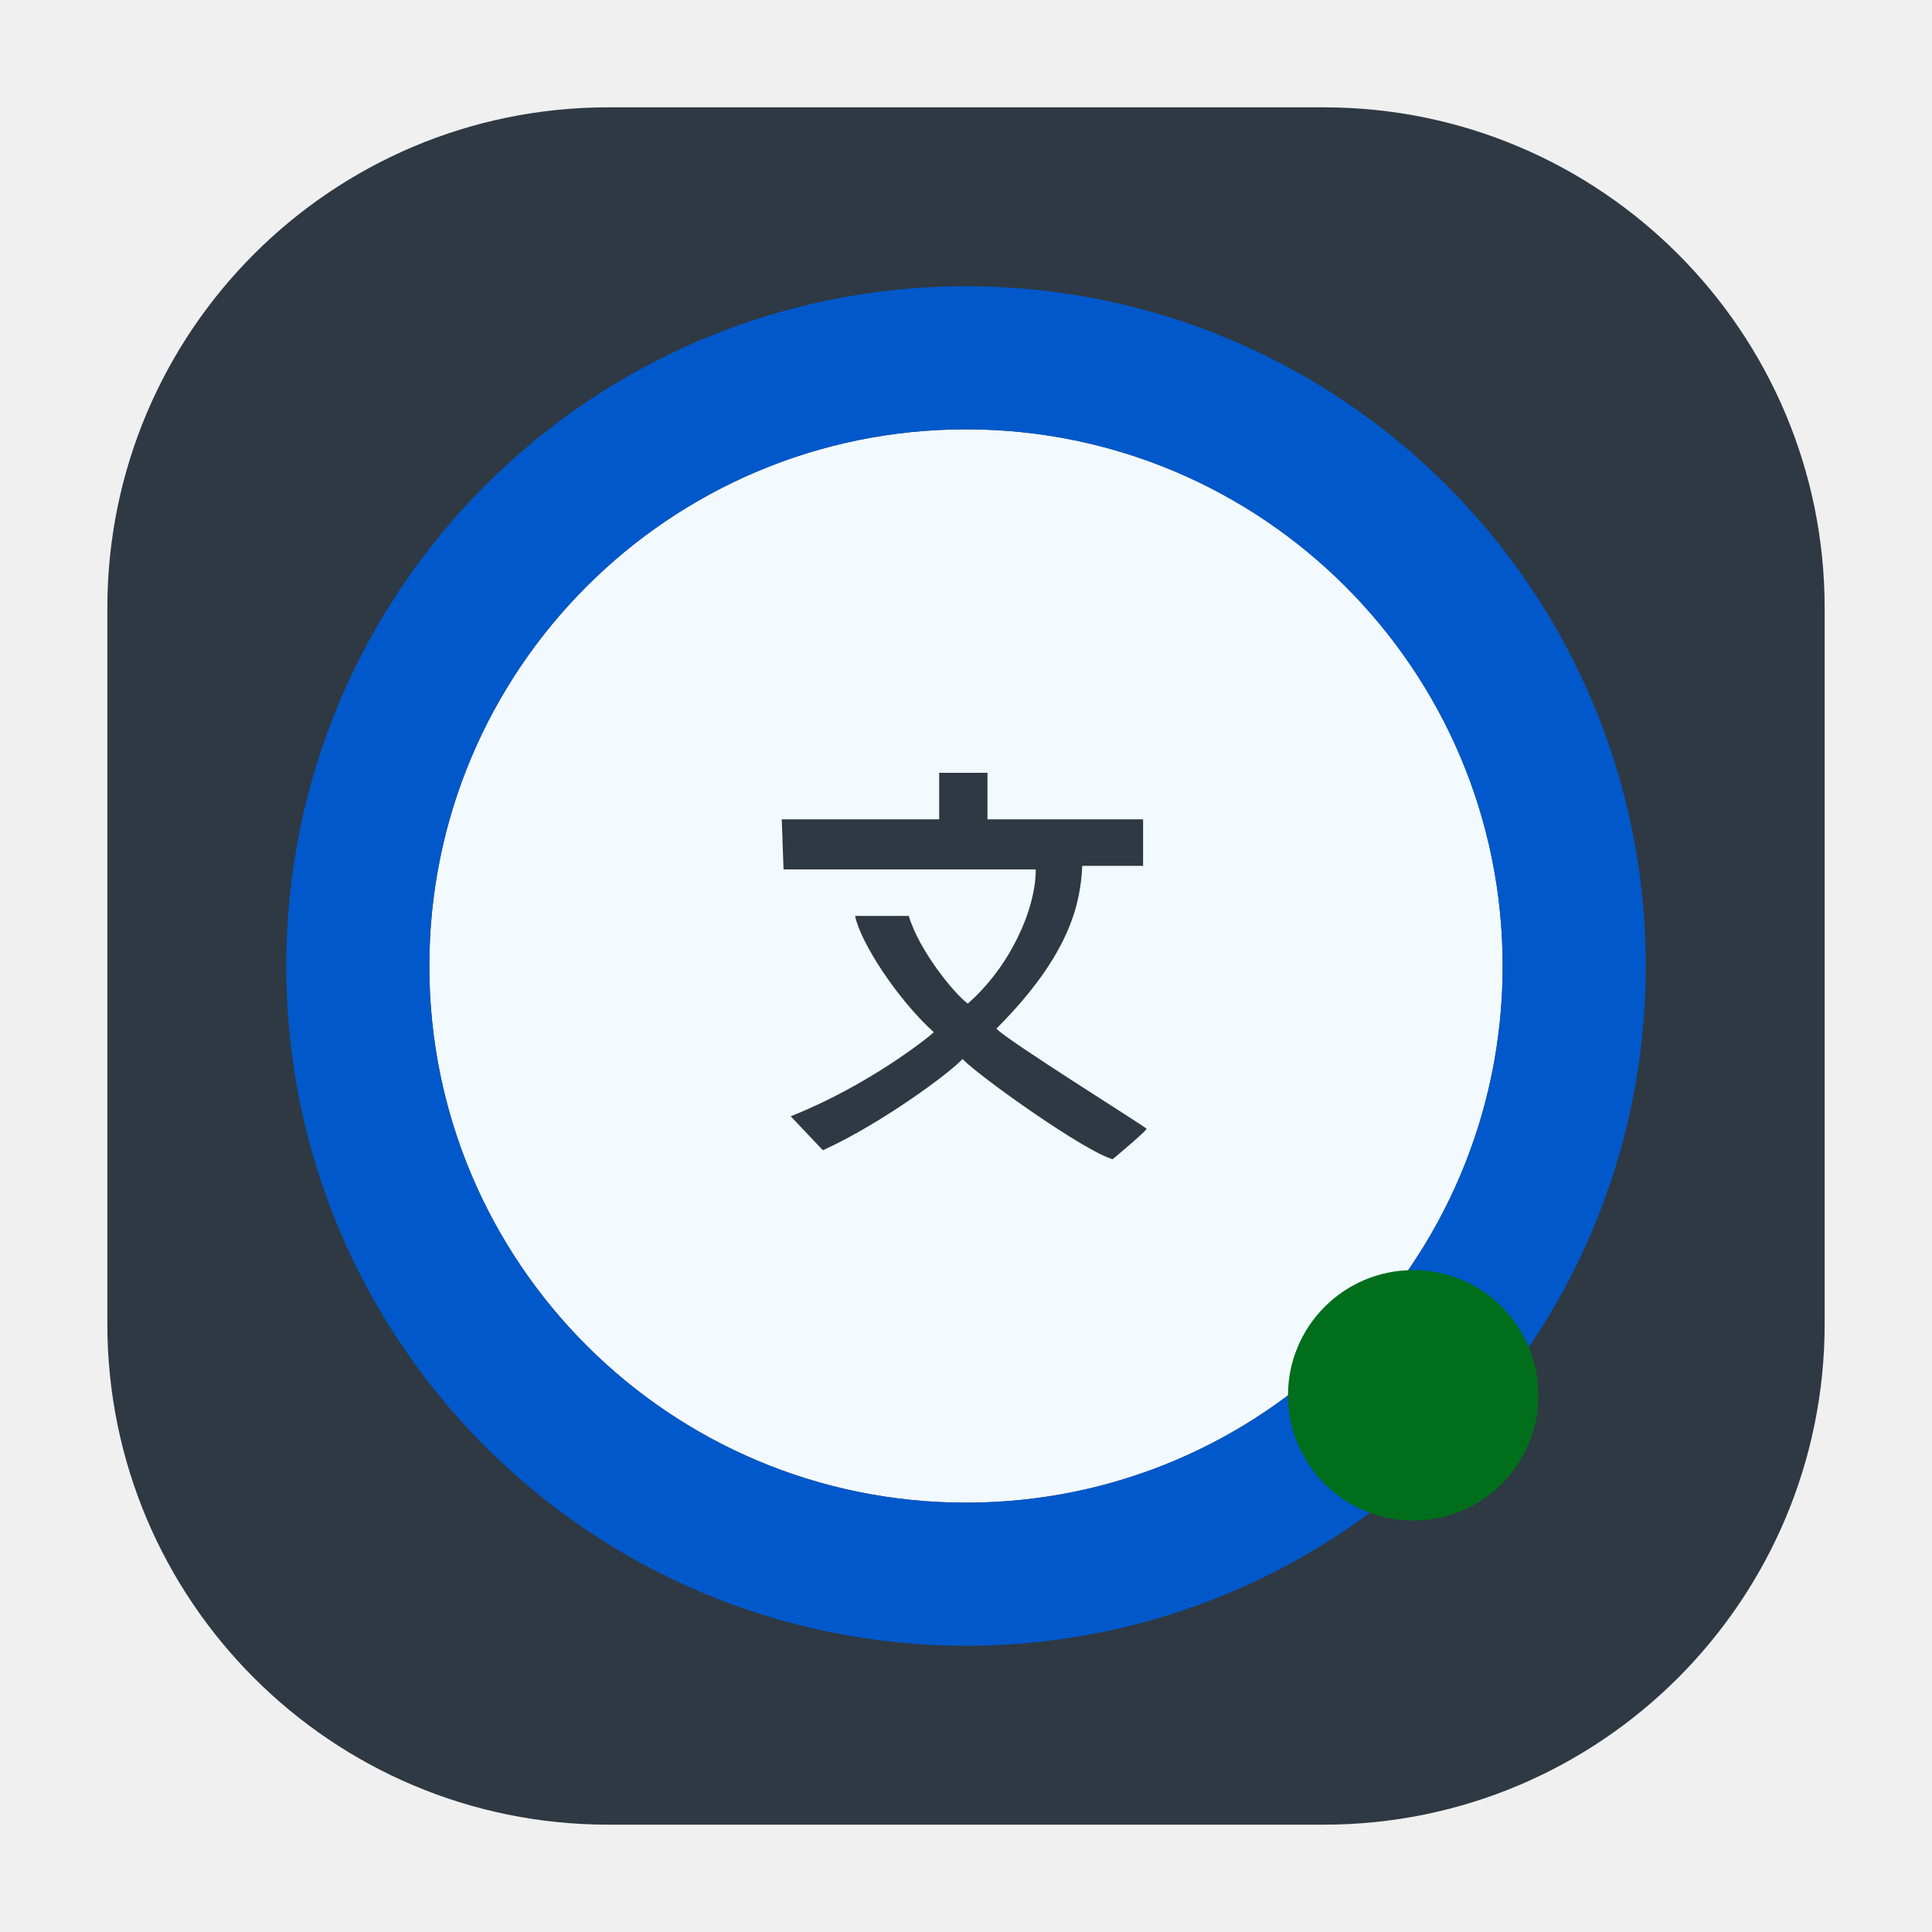
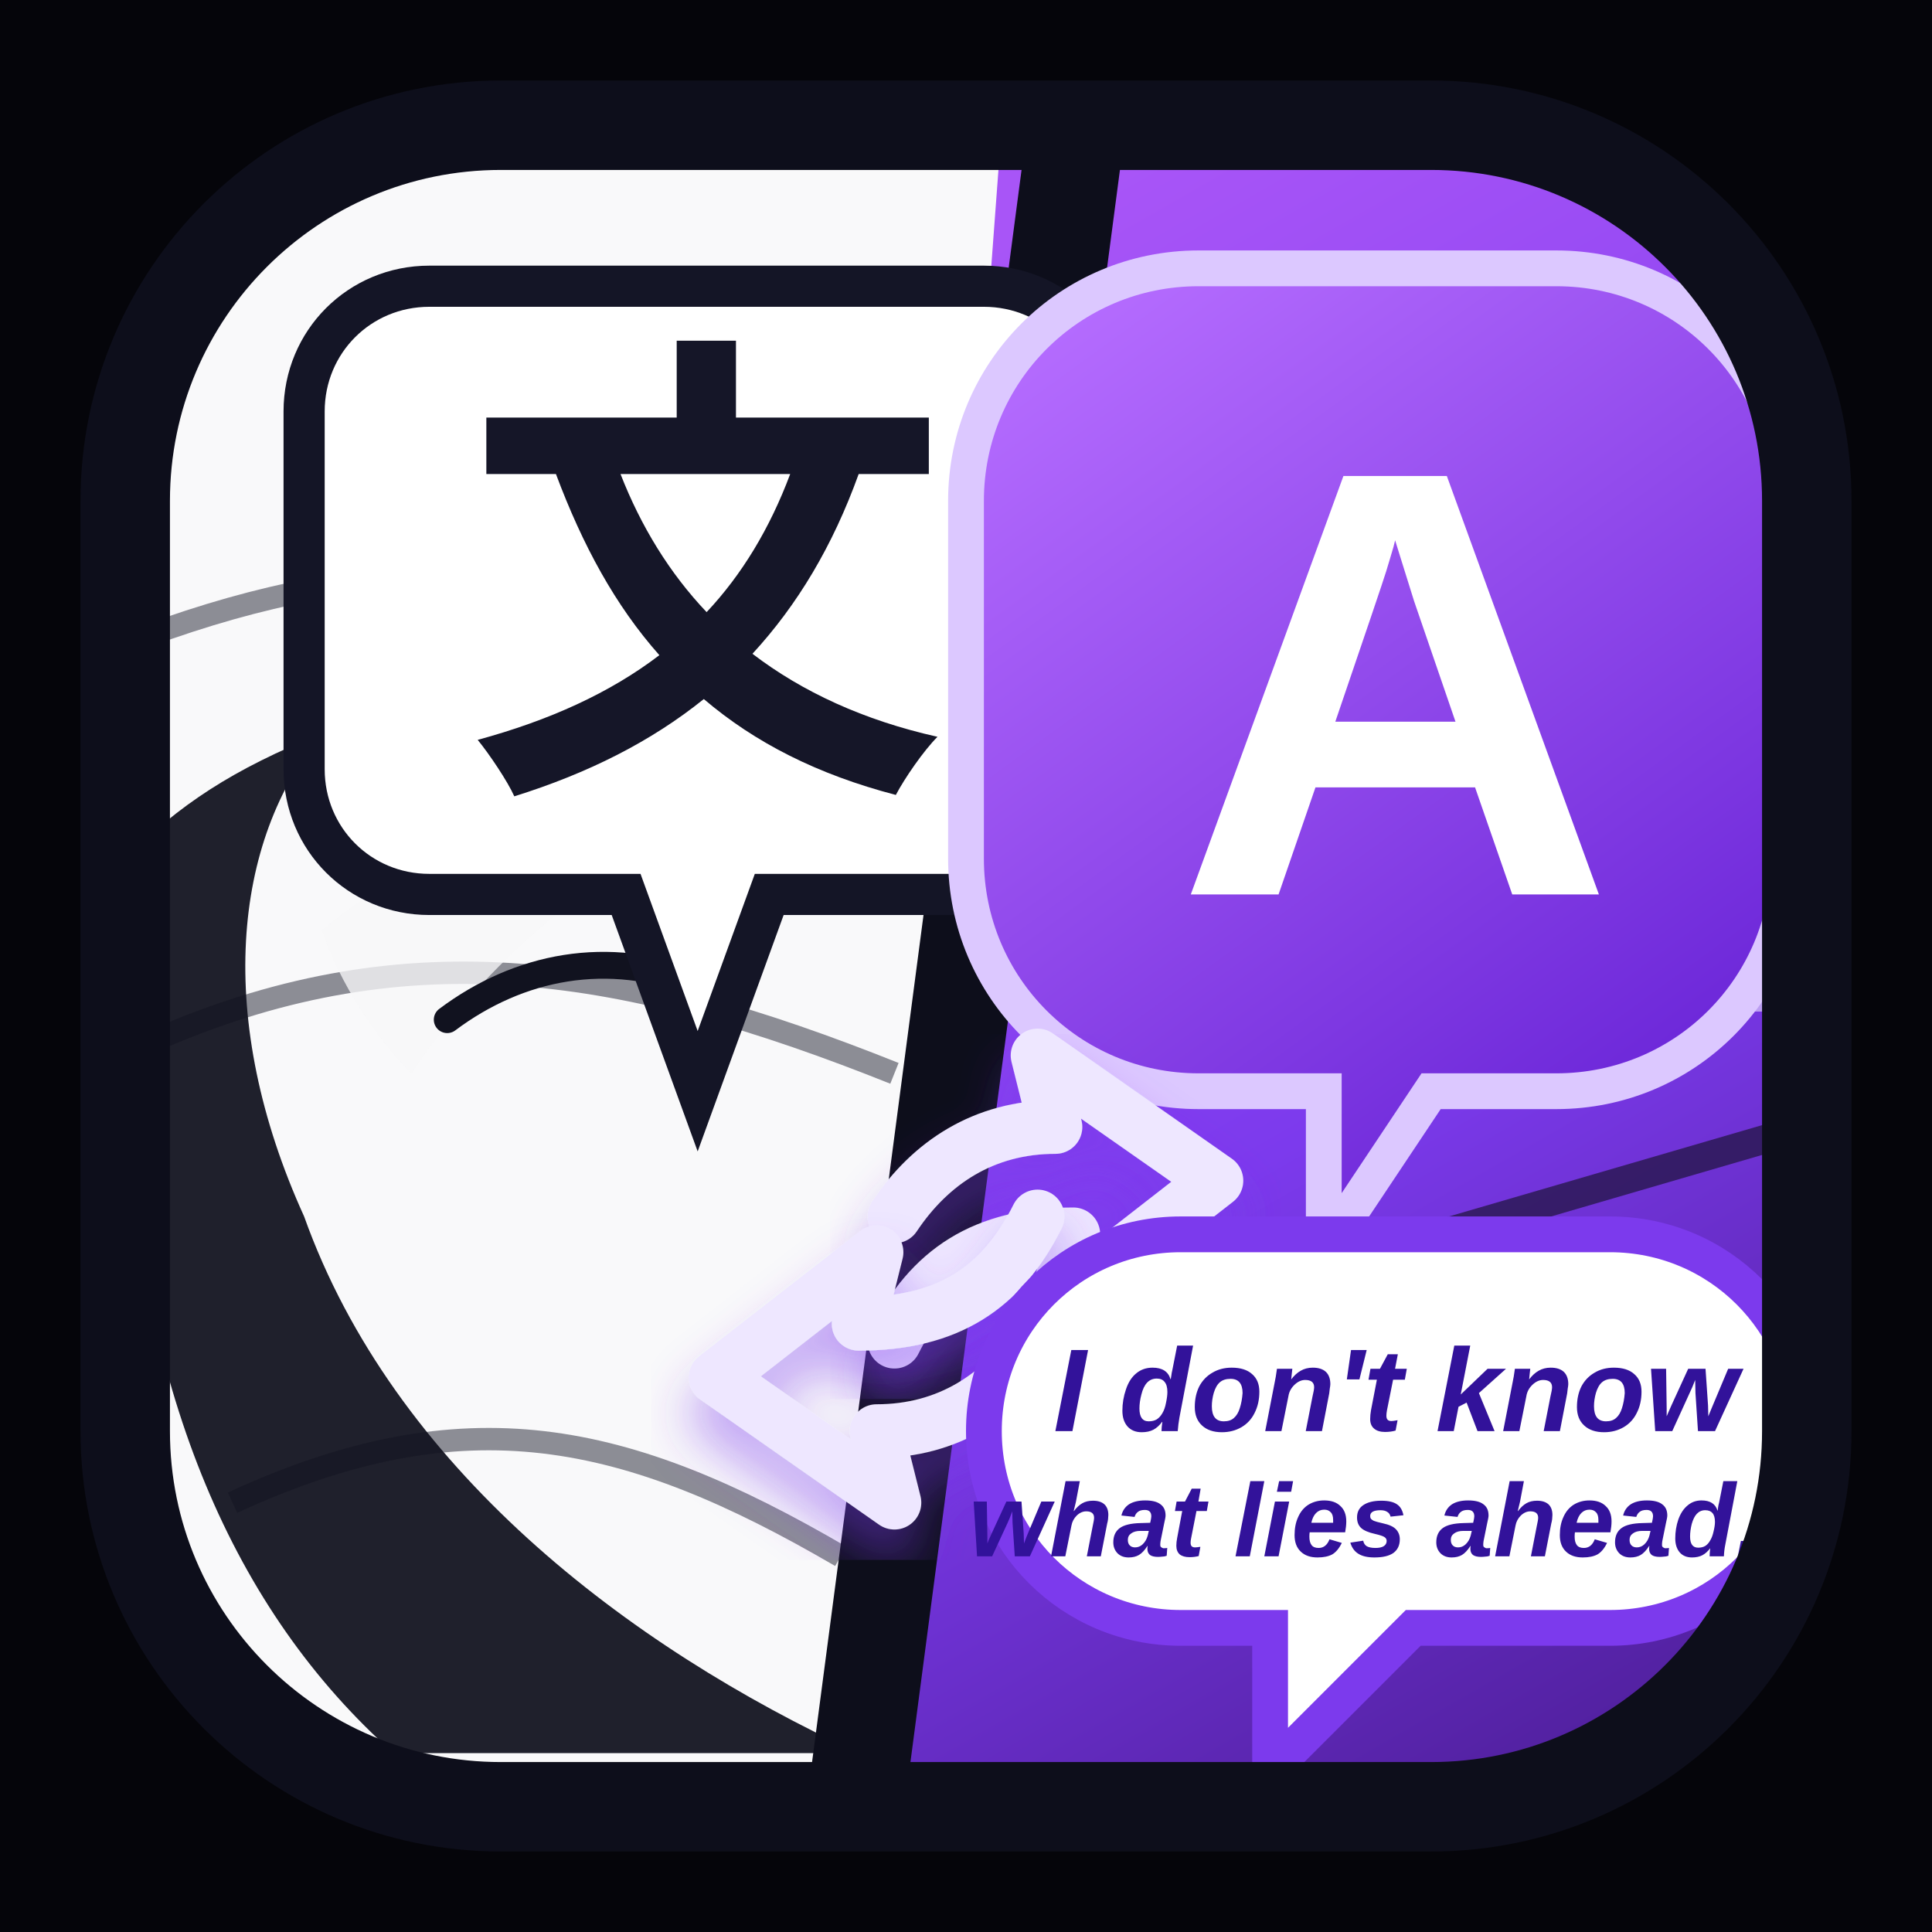
<svg xmlns="http://www.w3.org/2000/svg" width="108" height="108" viewBox="0 0 108 108" fill="none" role="img" aria-labelledby="markTitle markDesc">
-   <rect x="6" y="6" width="96" height="96" rx="28" fill="#2E3943" />
-   <circle cx="54" cy="54" r="30" fill="#F2FAFF" />
-   <circle cx="54" cy="54" r="34" stroke="#0058CA" stroke-width="8" />
-   <circle cx="79" cy="78" r="7" fill="#006E1B" />
-   <path d="M43.7 45.8H52.5V43.2H55.2V45.8H63.9V48.4H60.5C60.4 50.4 59.9 53.3 55.7 57.5C56.2 58.1 63.9 62.9 64.1 63.1C64 63.3 62.2 64.8 62.2 64.8C60.7 64.4 54.9 60.3 53.8 59.2C53.2 59.9 49.3 62.8 46 64.3C46 64.3 44.2 62.4 44.2 62.4C48.5 60.7 51.9 58 52.2 57.7C50.2 55.9 48.1 52.7 47.8 51.2H50.8C51.4 53.2 53.4 55.6 54.1 56.1C56.4 54.1 57.9 50.9 57.9 48.6H43.8L43.7 45.8Z" fill="#2E3943" />
+   <defs>
+     <linearGradient id="purplePanel" x1="55" y1="14" x2="102" y2="96" gradientUnits="userSpaceOnUse">
+       <stop stop-color="#A855F7" />
+       <stop offset="0.55" stop-color="#7C3AED" />
+       <stop offset="1" stop-color="#4C1D95" />
+     </linearGradient>
+     <linearGradient id="bubblePurple" x1="63" y1="14" x2="95" y2="58" gradientUnits="userSpaceOnUse">
+       <stop stop-color="#B66DFF" />
+       <stop offset="1" stop-color="#6D28D9" />
+     </linearGradient>
+     <clipPath id="clipMark">
+       <rect x="7" y="7" width="94" height="94" rx="21" />
+     </clipPath>
+     <filter id="softGlow" x="-20%" y="-20%" width="140%" height="140%" color-interpolation-filters="sRGB">
+       <feDropShadow dx="0" dy="2" stdDeviation="1.4" flood-color="#7C3AED" flood-opacity="0.45" />
+     </filter>
+   </defs>
+   <rect width="108" height="108" fill="#05050A" />
+   <g clip-path="url(#clipMark)">
+     <rect x="7" y="7" width="94" height="94" fill="#F8F8FB" />
+     <path d="M55 7H101V101H49L55 7Z" fill="url(#purplePanel)" />
+     <path d="M7 7H56L49 101H7V7Z" fill="#F9F9FA" />
+     <path d="M7 36C20 31 30 31 42 36M9 58C23 52 35 54 50 60M13 84C26 78 35 80 47 87" stroke="#151628" stroke-width="1.25" opacity="0.48" />
+     <path d="M61 20H83C92 20 98 26 101 32M58 56H101M55 79C68 73 83 75 101 83" stroke="#EDE7FF" stroke-width="1.1" opacity="0.58" />
+     <path d="M75 31L101 25M77 70L101 63" stroke="#1B1235" stroke-width="1.6" opacity="0.68" />
+     <path d="M16 39C25 34 35 33 44 38C36 39 29 43 24 50C20 48 17 44 16 39Z" fill="#11121F" opacity="0.95" />
+     <path d="M18 41C13 47 12 57 17 68C22 82 35 92 48 98H22C13 90 8 78 7 62V48C10 45 13 43 18 41Z" fill="#11121F" opacity="0.94" />
+     <path d="M18 52C24 47 30 46 37 47C32 50 27 54 23 60C21 58 19 55 18 52Z" fill="#F7F7F8" opacity="0.78" />
+     <path d="M25 57C29 54 34 53 39 55" stroke="#11121F" stroke-width="1.5" stroke-linecap="round" />
+     <path d="M57.5 6.5L63 6.5L50.5 101.5H45L57.5 6.5Z" fill="#0D0E1B" />
+     <path d="M24 16H55C58.9 16 62 19.1 62 23V43C62 46.9 58.9 50 55 50H43L39 61L35 50H24C20.1 50 17 46.9 17 43V23C17 19.1 20.1 16 24 16Z" fill="white" stroke="#141526" stroke-width="2.3" />
+     <text x="39.5" y="42" text-anchor="middle" font-family="Arial, 'Noto Sans JP', sans-serif" font-size="27" font-weight="900" fill="#151628">文</text>
+     <path d="M67 15H87C94.2 15 100 20.8 100 28V48C100 55.2 94.2 61 87 61H80L74 70V61H67C59.8 61 54 55.2 54 48V28C54 20.8 59.8 15 67 15Z" fill="url(#bubblePurple)" stroke="#DCC8FF" stroke-width="2" />
+     <text x="78" y="50" text-anchor="middle" font-family="Arial, sans-serif" font-size="34" font-weight="900" fill="white">A</text>
+     <path d="M50 68C52 65 55 63 59 63L58 59L68 66L59 73L60 69C55 69 52 71 50 75" stroke="#EEE7FF" stroke-width="3" stroke-linecap="round" stroke-linejoin="round" filter="url(#softGlow)" />
+     <path d="M58 75C56 78 53 80 49 80L50 84L40 77L49 70L48 74C53 74 56 72 58 68" stroke="#EEE7FF" stroke-width="3" stroke-linecap="round" stroke-linejoin="round" filter="url(#softGlow)" />
+     <path d="M66 69H90C96.1 69 101 73.9 101 80C101 86.1 96.1 91 90 91H79L71 99V91H66C59.9 91 55 86.1 55 80C55 73.9 59.9 69 66 69Z" fill="white" stroke="#7C3AED" stroke-width="2" />
+     <text x="78" y="80" text-anchor="middle" font-family="Arial, sans-serif" font-size="6.6" font-weight="800" font-style="italic" fill="#32129A">I don't know</text>
+     <text x="78" y="87" text-anchor="middle" font-family="Arial, sans-serif" font-size="5.8" font-weight="800" font-style="italic" fill="#32129A">what lies ahead...</text>
+   </g>
+   <rect x="7" y="7" width="94" height="94" rx="21" stroke="#0D0E1B" stroke-width="5" />
</svg>
